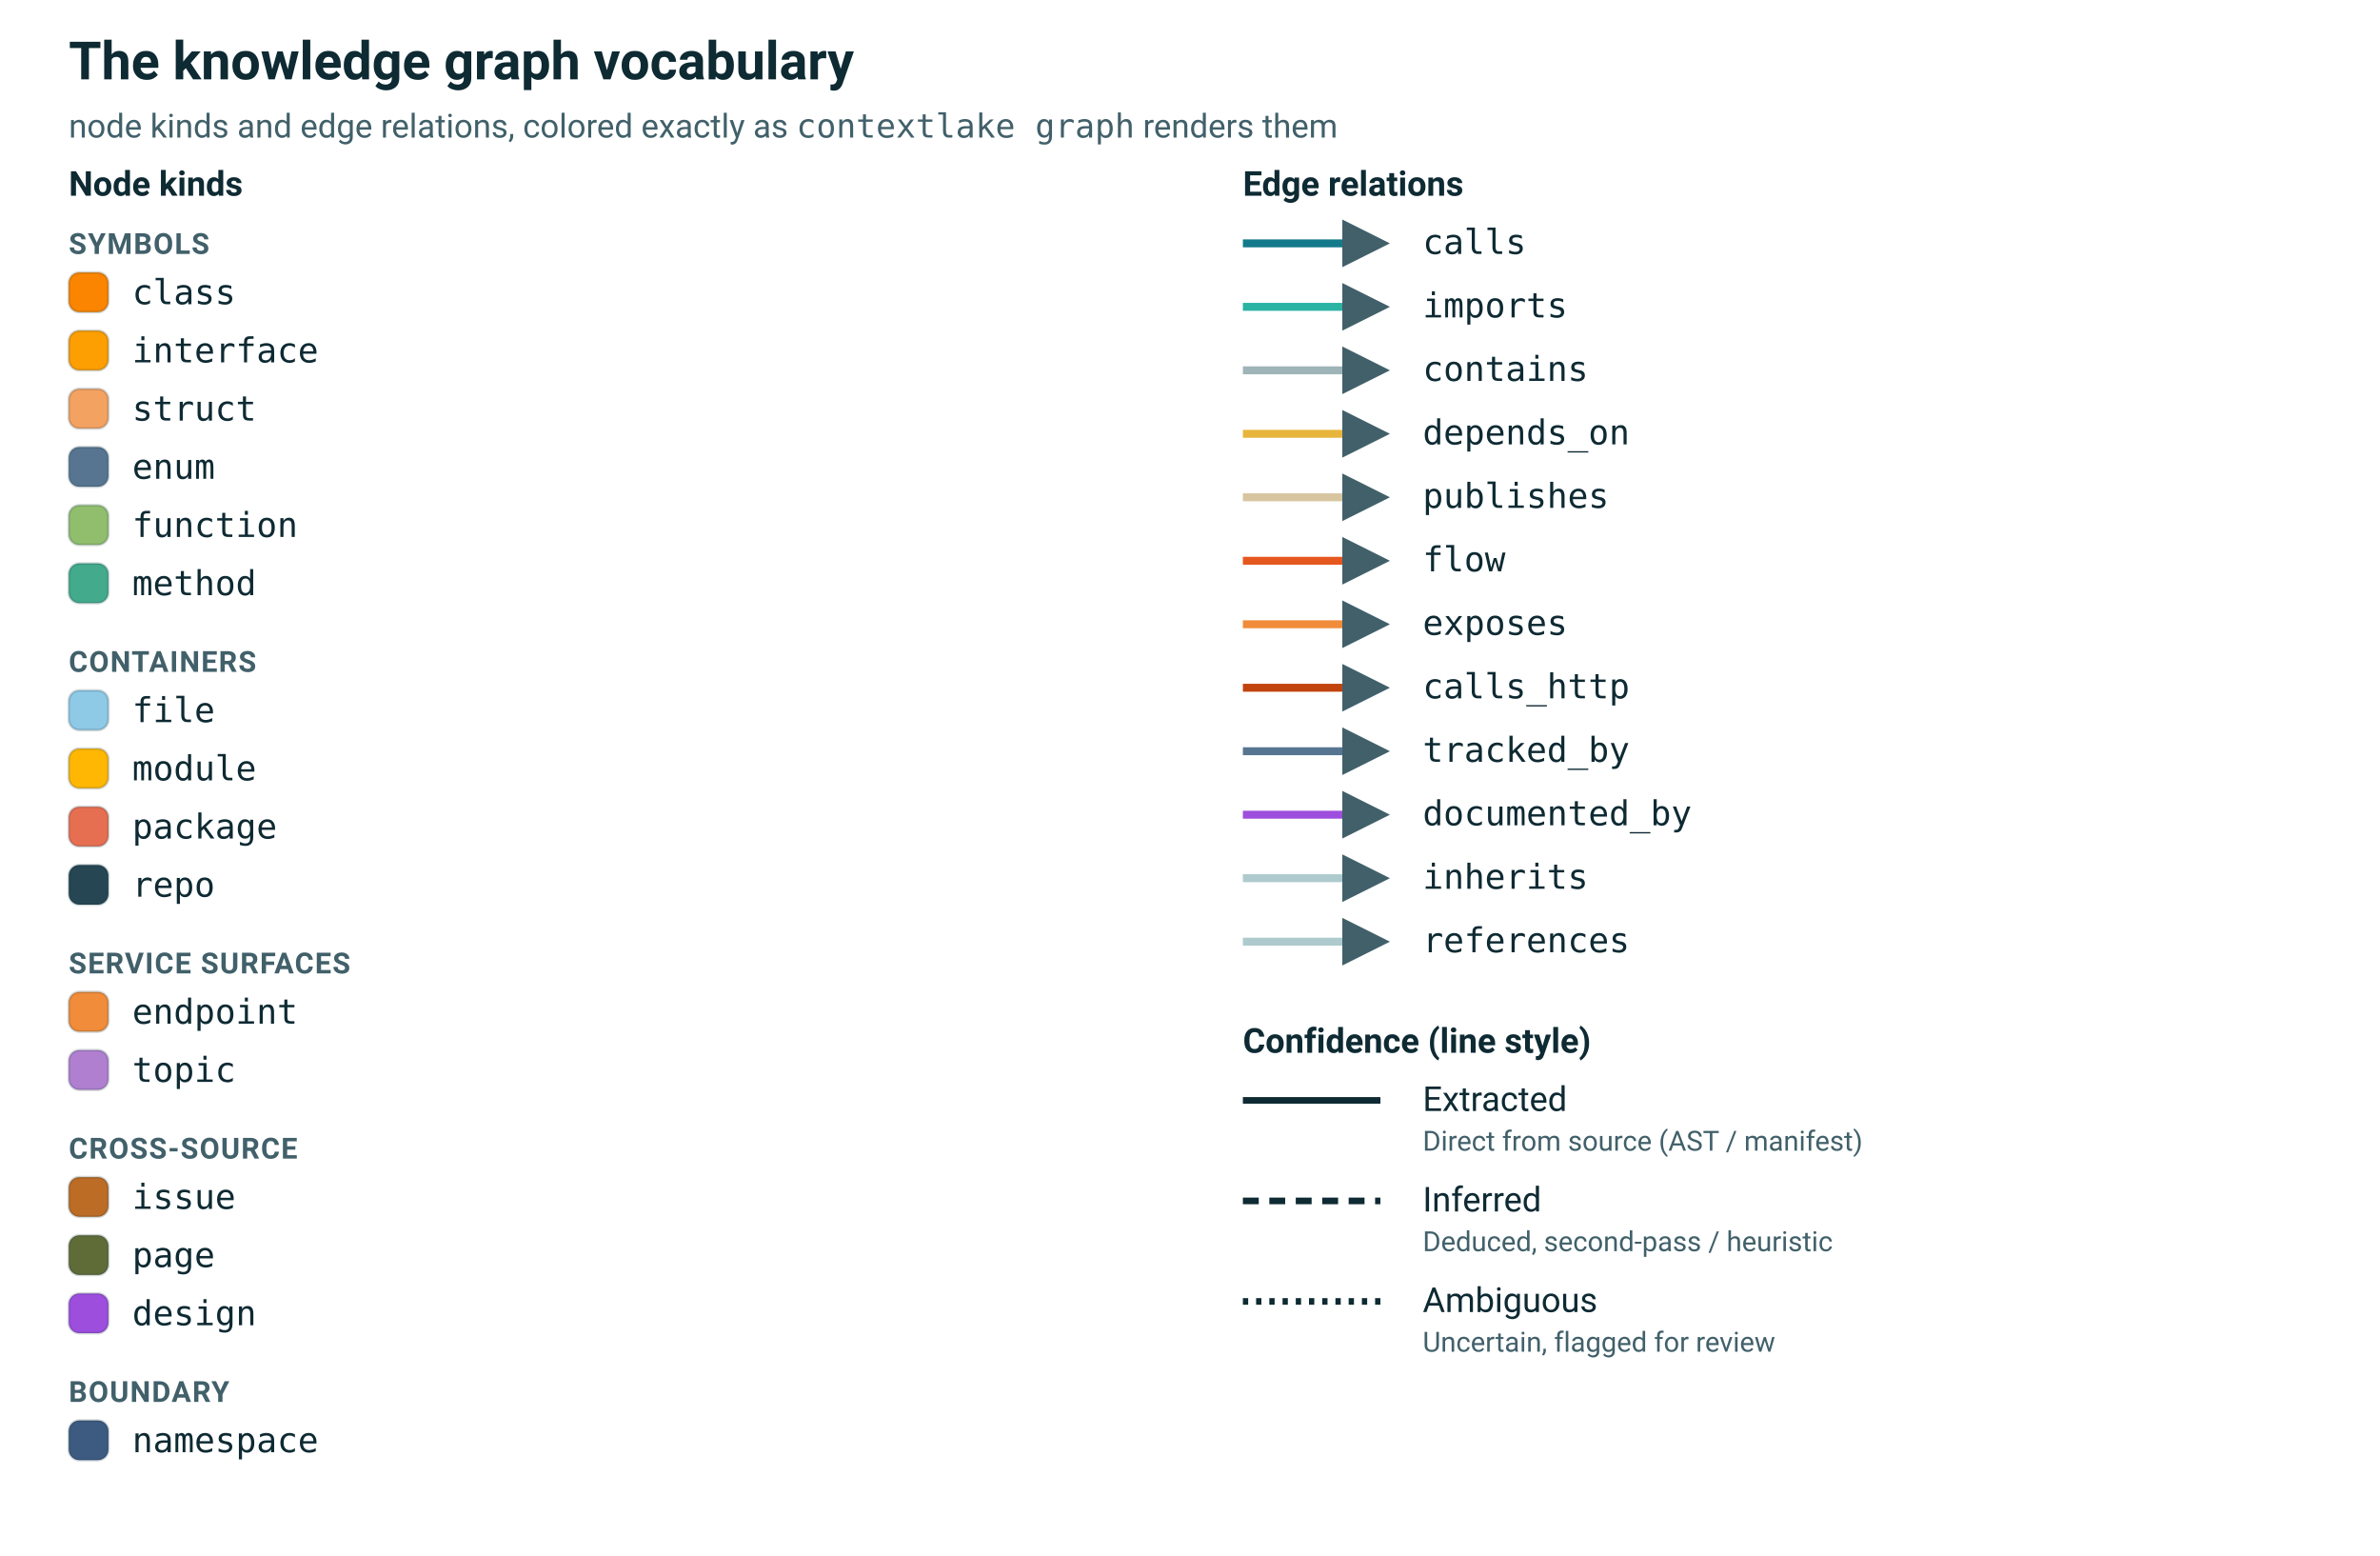
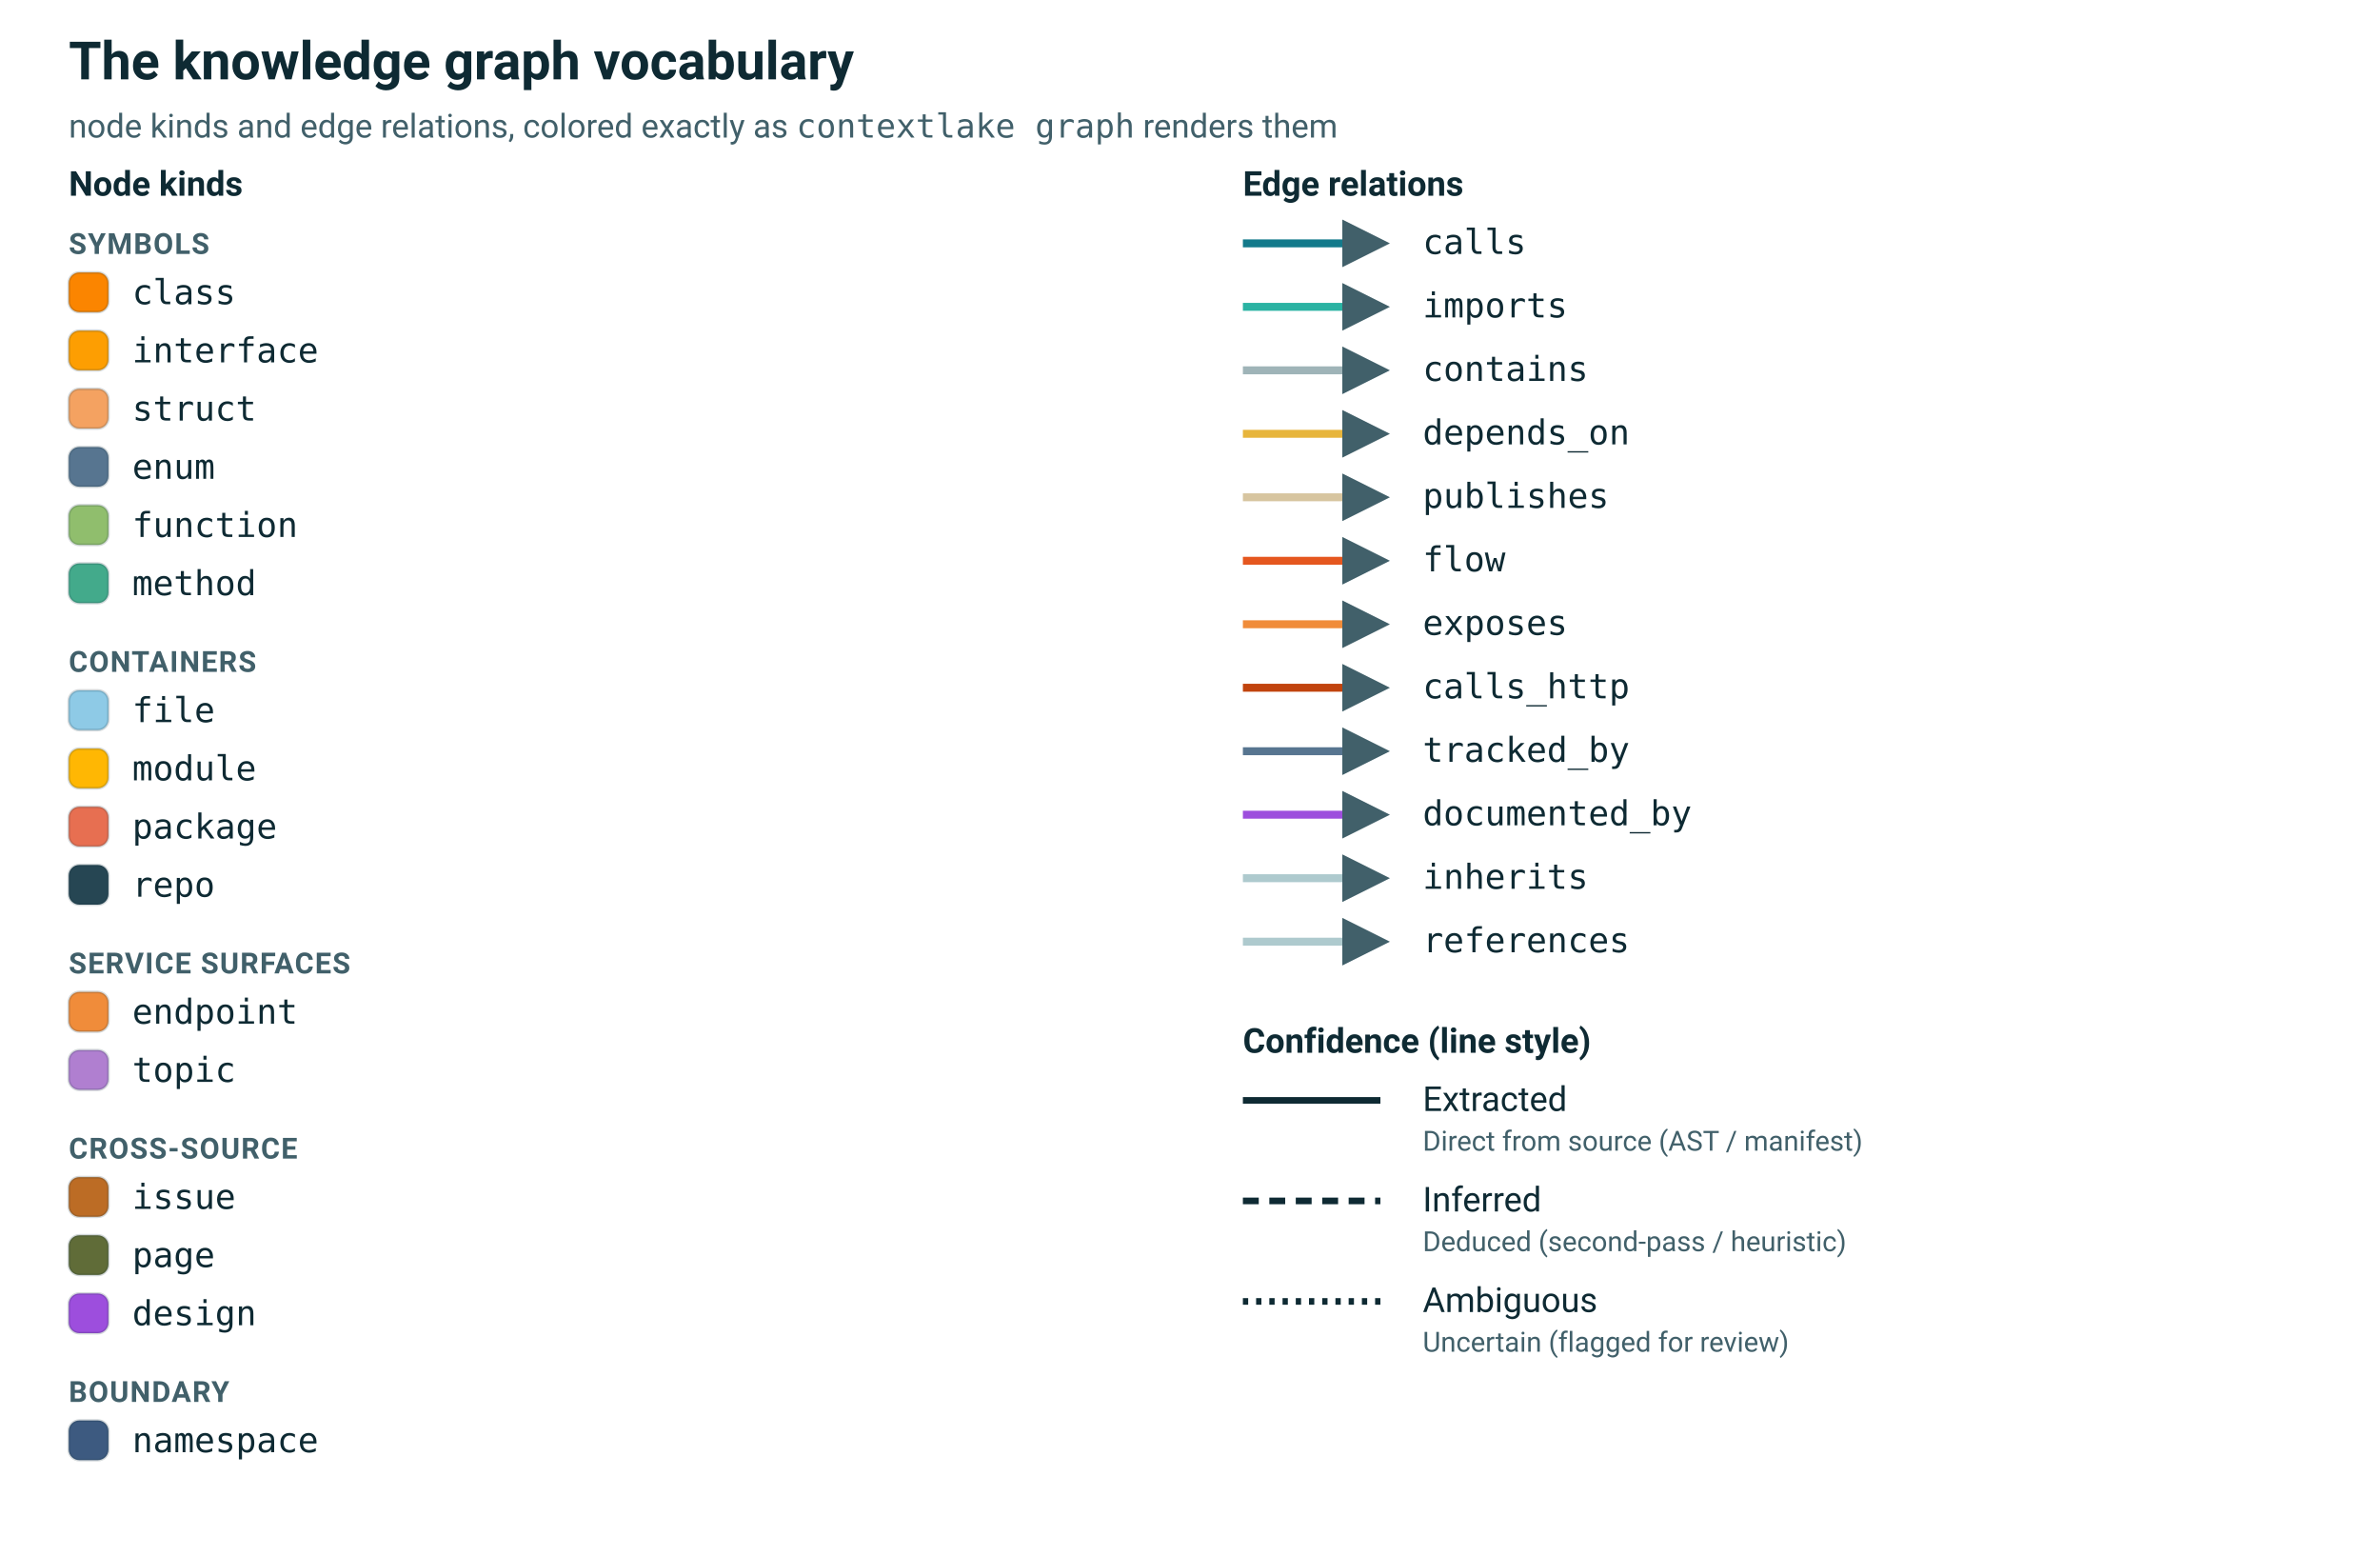
<svg xmlns="http://www.w3.org/2000/svg" viewBox="0 0 900 588" width="900" height="588" role="img" aria-label="contextlake knowledge graph node kinds and edge relations">
  <defs>
    <marker id="ar2" viewBox="0 0 10 10" refX="8" refY="5" markerWidth="6" markerHeight="6" orient="auto">
      <path d="M0 0L10 5L0 10z" fill="#41606a" />
    </marker>
  </defs>
  <rect x="0" y="0" width="900" height="588" fill="none" />
  <text x="26" y="30" font-size="20" font-weight="700" fill="#0E2A33" font-family="'Space Grotesk',-apple-system,Segoe UI,Roboto,sans-serif">The knowledge graph vocabulary</text>
  <text x="26" y="52" font-size="12.5" fill="#41606a" font-family="'Space Grotesk',-apple-system,Segoe UI,Roboto,sans-serif">node kinds and edge relations, colored exactly as <tspan font-family="'JetBrains Mono',ui-monospace,monospace">contextlake graph</tspan> renders them</text>
  <text x="26" y="74" font-size="13" font-weight="700" fill="#0E2A33" font-family="'Space Grotesk',-apple-system,Segoe UI,Roboto,sans-serif">Node kinds</text>
  <text x="26" y="96" font-size="11" font-weight="600" fill="#41606a" letter-spacing=".04em" font-family="'Space Grotesk',-apple-system,Segoe UI,Roboto,sans-serif">SYMBOLS</text>
  <rect x="26" y="103" width="15" height="15" rx="4" fill="#fb8500" stroke="#0E2A33" stroke-opacity=".18" />
  <text x="50" y="115" font-size="13" fill="#0E2A33" font-family="'JetBrains Mono',ui-monospace,monospace">class</text>
  <rect x="26" y="125" width="15" height="15" rx="4" fill="#fd9e02" stroke="#0E2A33" stroke-opacity=".18" />
  <text x="50" y="137" font-size="13" fill="#0E2A33" font-family="'JetBrains Mono',ui-monospace,monospace">interface</text>
  <rect x="26" y="147" width="15" height="15" rx="4" fill="#f4a261" stroke="#0E2A33" stroke-opacity=".18" />
  <text x="50" y="159" font-size="13" fill="#0E2A33" font-family="'JetBrains Mono',ui-monospace,monospace">struct</text>
  <rect x="26" y="169" width="15" height="15" rx="4" fill="#577590" stroke="#0E2A33" stroke-opacity=".18" />
  <text x="50" y="181" font-size="13" fill="#0E2A33" font-family="'JetBrains Mono',ui-monospace,monospace">enum</text>
  <rect x="26" y="191" width="15" height="15" rx="4" fill="#90be6d" stroke="#0E2A33" stroke-opacity=".18" />
  <text x="50" y="203" font-size="13" fill="#0E2A33" font-family="'JetBrains Mono',ui-monospace,monospace">function</text>
  <rect x="26" y="213" width="15" height="15" rx="4" fill="#43aa8b" stroke="#0E2A33" stroke-opacity=".18" />
  <text x="50" y="225" font-size="13" fill="#0E2A33" font-family="'JetBrains Mono',ui-monospace,monospace">method</text>
  <text x="26" y="254" font-size="11" font-weight="600" fill="#41606a" letter-spacing=".04em" font-family="'Space Grotesk',-apple-system,Segoe UI,Roboto,sans-serif">CONTAINERS</text>
  <rect x="26" y="261" width="15" height="15" rx="4" fill="#8ecae6" stroke="#0E2A33" stroke-opacity=".18" />
  <text x="50" y="273" font-size="13" fill="#0E2A33" font-family="'JetBrains Mono',ui-monospace,monospace">file</text>
  <rect x="26" y="283" width="15" height="15" rx="4" fill="#ffb703" stroke="#0E2A33" stroke-opacity=".18" />
  <text x="50" y="295" font-size="13" fill="#0E2A33" font-family="'JetBrains Mono',ui-monospace,monospace">module</text>
  <rect x="26" y="305" width="15" height="15" rx="4" fill="#e76f51" stroke="#0E2A33" stroke-opacity=".18" />
  <text x="50" y="317" font-size="13" fill="#0E2A33" font-family="'JetBrains Mono',ui-monospace,monospace">package</text>
  <rect x="26" y="327" width="15" height="15" rx="4" fill="#264653" stroke="#0E2A33" stroke-opacity=".18" />
  <text x="50" y="339" font-size="13" fill="#0E2A33" font-family="'JetBrains Mono',ui-monospace,monospace">repo</text>
  <text x="26" y="368" font-size="11" font-weight="600" fill="#41606a" letter-spacing=".04em" font-family="'Space Grotesk',-apple-system,Segoe UI,Roboto,sans-serif">SERVICE SURFACES</text>
  <rect x="26" y="375" width="15" height="15" rx="4" fill="#f08c3a" stroke="#0E2A33" stroke-opacity=".18" />
  <text x="50" y="387" font-size="13" fill="#0E2A33" font-family="'JetBrains Mono',ui-monospace,monospace">endpoint</text>
  <rect x="26" y="397" width="15" height="15" rx="4" fill="#b07fd0" stroke="#0E2A33" stroke-opacity=".18" />
  <text x="50" y="409" font-size="13" fill="#0E2A33" font-family="'JetBrains Mono',ui-monospace,monospace">topic</text>
  <text x="26" y="438" font-size="11" font-weight="600" fill="#41606a" letter-spacing=".04em" font-family="'Space Grotesk',-apple-system,Segoe UI,Roboto,sans-serif">CROSS-SOURCE</text>
  <rect x="26" y="445" width="15" height="15" rx="4" fill="#bc6c25" stroke="#0E2A33" stroke-opacity=".18" />
  <text x="50" y="457" font-size="13" fill="#0E2A33" font-family="'JetBrains Mono',ui-monospace,monospace">issue</text>
  <rect x="26" y="467" width="15" height="15" rx="4" fill="#606c38" stroke="#0E2A33" stroke-opacity=".18" />
  <text x="50" y="479" font-size="13" fill="#0E2A33" font-family="'JetBrains Mono',ui-monospace,monospace">page</text>
  <rect x="26" y="489" width="15" height="15" rx="4" fill="#9d4edd" stroke="#0E2A33" stroke-opacity=".18" />
  <text x="50" y="501" font-size="13" fill="#0E2A33" font-family="'JetBrains Mono',ui-monospace,monospace">design</text>
  <text x="26" y="530" font-size="11" font-weight="600" fill="#41606a" letter-spacing=".04em" font-family="'Space Grotesk',-apple-system,Segoe UI,Roboto,sans-serif">BOUNDARY</text>
  <rect x="26" y="537" width="15" height="15" rx="4" fill="#3d5a80" stroke="#0E2A33" stroke-opacity=".18" />
  <text x="50" y="549" font-size="13" fill="#0E2A33" font-family="'JetBrains Mono',ui-monospace,monospace">namespace</text>
  <text x="470" y="74" font-size="13" font-weight="700" fill="#0E2A33" font-family="'Space Grotesk',-apple-system,Segoe UI,Roboto,sans-serif">Edge relations</text>
  <line x1="470" y1="92" x2="522" y2="92" stroke="#137A8B" stroke-width="3" marker-end="url(#ar2)" />
  <text x="538" y="96" font-size="13" fill="#0E2A33" font-family="'JetBrains Mono',ui-monospace,monospace">calls</text>
  <line x1="470" y1="116" x2="522" y2="116" stroke="#2BB3A3" stroke-width="3" marker-end="url(#ar2)" />
  <text x="538" y="120" font-size="13" fill="#0E2A33" font-family="'JetBrains Mono',ui-monospace,monospace">imports</text>
  <line x1="470" y1="140" x2="522" y2="140" stroke="#9fb4b8" stroke-width="3" marker-end="url(#ar2)" />
  <text x="538" y="144" font-size="13" fill="#0E2A33" font-family="'JetBrains Mono',ui-monospace,monospace">contains</text>
  <line x1="470" y1="164" x2="522" y2="164" stroke="#E7B53C" stroke-width="3" marker-end="url(#ar2)" />
  <text x="538" y="168" font-size="13" fill="#0E2A33" font-family="'JetBrains Mono',ui-monospace,monospace">depends_on</text>
  <line x1="470" y1="188" x2="522" y2="188" stroke="#D7C5A0" stroke-width="3" marker-end="url(#ar2)" />
  <text x="538" y="192" font-size="13" fill="#0E2A33" font-family="'JetBrains Mono',ui-monospace,monospace">publishes</text>
  <line x1="470" y1="212" x2="522" y2="212" stroke="#e5571f" stroke-width="3" marker-end="url(#ar2)" />
  <text x="538" y="216" font-size="13" fill="#0E2A33" font-family="'JetBrains Mono',ui-monospace,monospace">flow</text>
  <line x1="470" y1="236" x2="522" y2="236" stroke="#f08c3a" stroke-width="3" marker-end="url(#ar2)" />
  <text x="538" y="240" font-size="13" fill="#0E2A33" font-family="'JetBrains Mono',ui-monospace,monospace">exposes</text>
  <line x1="470" y1="260" x2="522" y2="260" stroke="#c1440e" stroke-width="3" marker-end="url(#ar2)" />
  <text x="538" y="264" font-size="13" fill="#0E2A33" font-family="'JetBrains Mono',ui-monospace,monospace">calls_http</text>
  <line x1="470" y1="284" x2="522" y2="284" stroke="#577590" stroke-width="3" marker-end="url(#ar2)" />
  <text x="538" y="288" font-size="13" fill="#0E2A33" font-family="'JetBrains Mono',ui-monospace,monospace">tracked_by</text>
  <line x1="470" y1="308" x2="522" y2="308" stroke="#9d4edd" stroke-width="3" marker-end="url(#ar2)" />
  <text x="538" y="312" font-size="13" fill="#0E2A33" font-family="'JetBrains Mono',ui-monospace,monospace">documented_by</text>
  <line x1="470" y1="332" x2="522" y2="332" stroke="#aecace" stroke-width="3" marker-end="url(#ar2)" />
  <text x="538" y="336" font-size="13" fill="#0E2A33" font-family="'JetBrains Mono',ui-monospace,monospace">inherits</text>
  <line x1="470" y1="356" x2="522" y2="356" stroke="#aecace" stroke-width="3" marker-end="url(#ar2)" />
  <text x="538" y="360" font-size="13" fill="#0E2A33" font-family="'JetBrains Mono',ui-monospace,monospace">references</text>
  <text x="470" y="398" font-size="13" font-weight="700" fill="#0E2A33" font-family="'Space Grotesk',-apple-system,Segoe UI,Roboto,sans-serif">Confidence (line style)</text>
  <line x1="470" y1="416" x2="522" y2="416" stroke="#0E2A33" stroke-width="2.5" />
  <text x="538" y="420" font-size="13" fill="#0E2A33" font-family="'Space Grotesk',-apple-system,Segoe UI,Roboto,sans-serif">Extracted</text>
  <text x="538" y="435" font-size="10.5" fill="#41606a" font-family="'Space Grotesk',-apple-system,Segoe UI,Roboto,sans-serif">Direct from source (AST / manifest)</text>
  <line x1="470" y1="454" x2="522" y2="454" stroke="#0E2A33" stroke-width="2.5" stroke-dasharray="6 4" />
  <text x="538" y="458" font-size="13" fill="#0E2A33" font-family="'Space Grotesk',-apple-system,Segoe UI,Roboto,sans-serif">Inferred</text>
-   <text x="538" y="473" font-size="10.5" fill="#41606a" font-family="'Space Grotesk',-apple-system,Segoe UI,Roboto,sans-serif">Deduced, second-pass / heuristic</text>
+   <text x="538" y="473" font-size="10.5" fill="#41606a" font-family="'Space Grotesk',-apple-system,Segoe UI,Roboto,sans-serif">Deduced (second-pass / heuristic)</text>
  <line x1="470" y1="492" x2="522" y2="492" stroke="#0E2A33" stroke-width="2.5" stroke-dasharray="2 3" />
  <text x="538" y="496" font-size="13" fill="#0E2A33" font-family="'Space Grotesk',-apple-system,Segoe UI,Roboto,sans-serif">Ambiguous</text>
-   <text x="538" y="511" font-size="10.5" fill="#41606a" font-family="'Space Grotesk',-apple-system,Segoe UI,Roboto,sans-serif">Uncertain, flagged for review</text>
+   <text x="538" y="511" font-size="10.5" fill="#41606a" font-family="'Space Grotesk',-apple-system,Segoe UI,Roboto,sans-serif">Uncertain (flagged for review)</text>
</svg>
